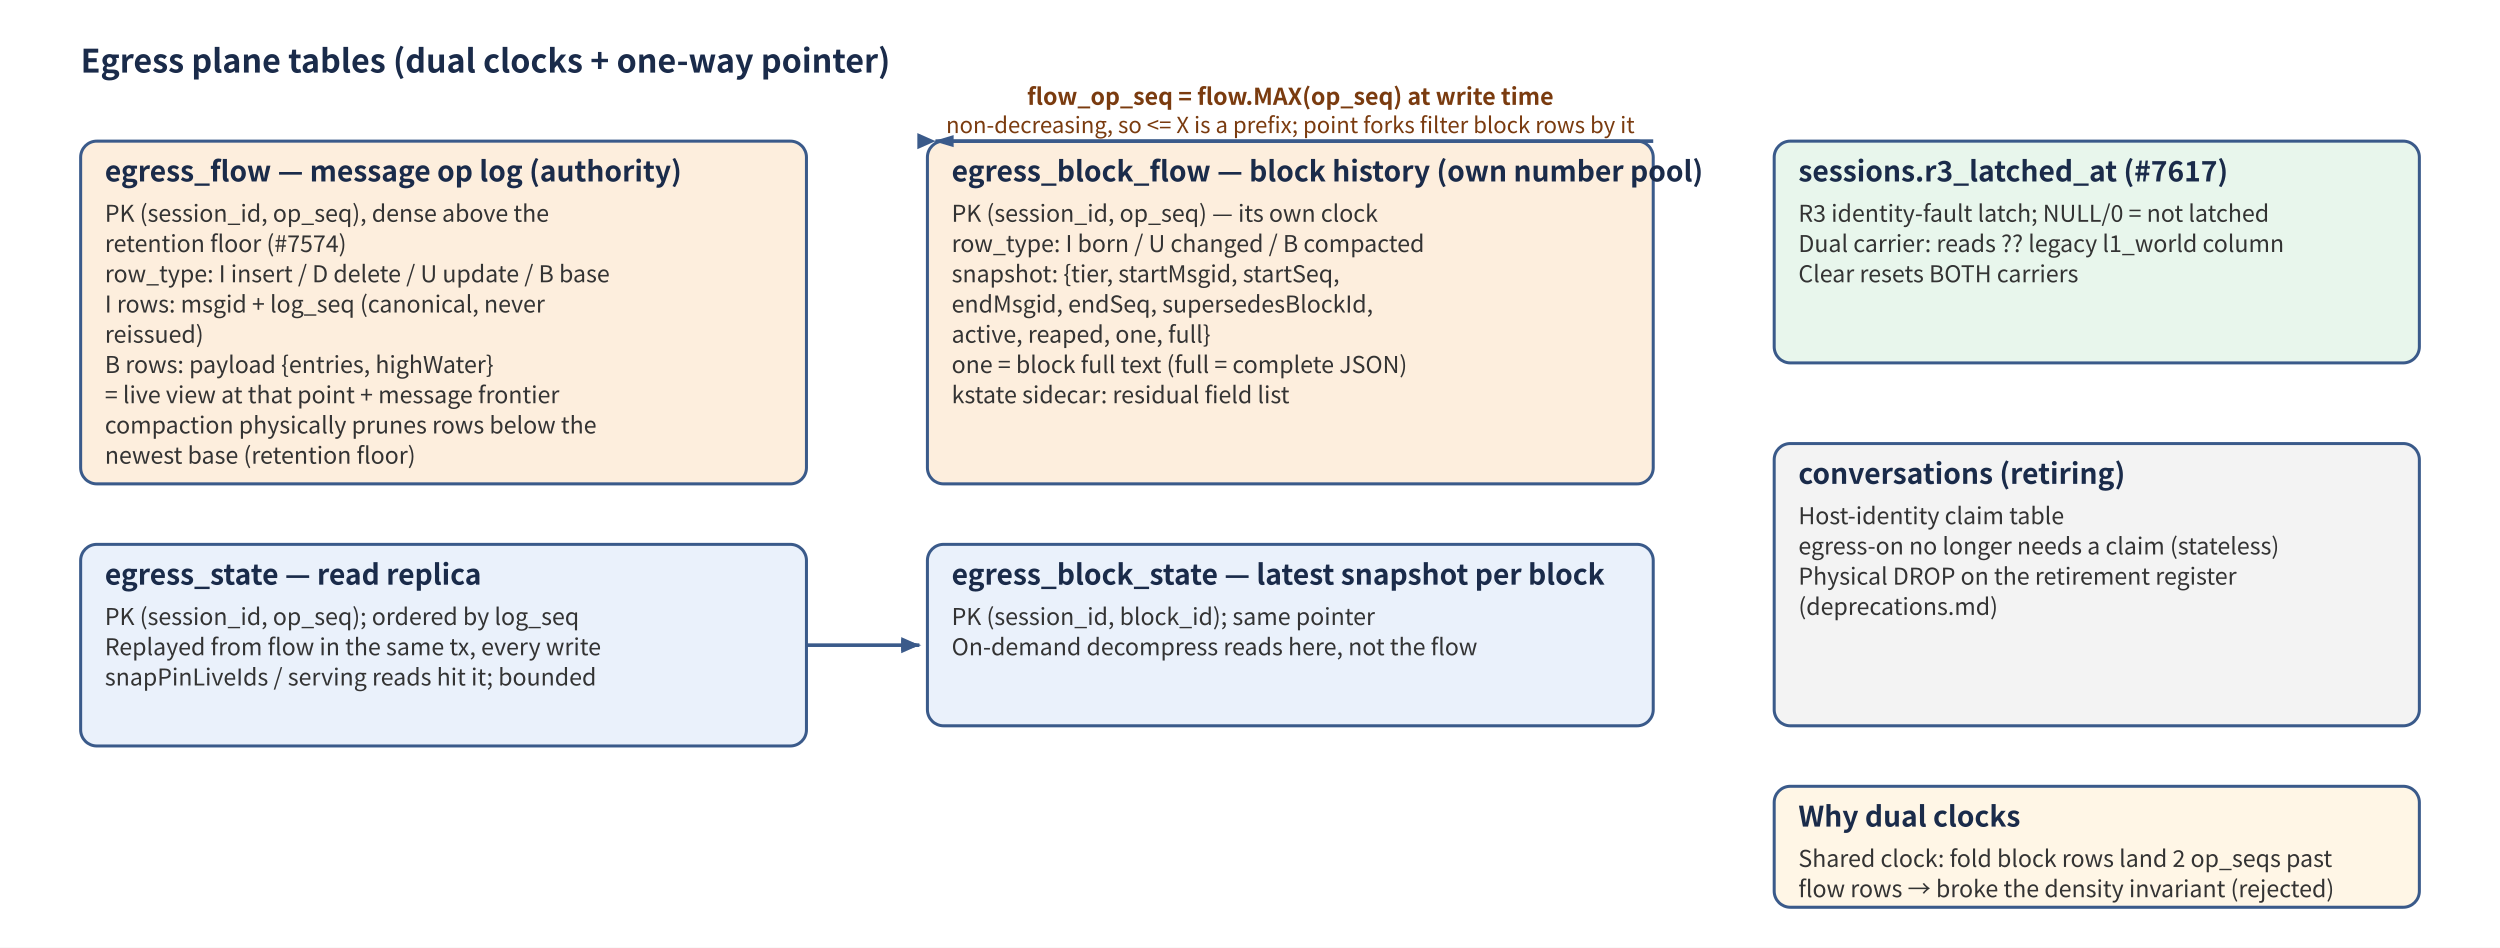
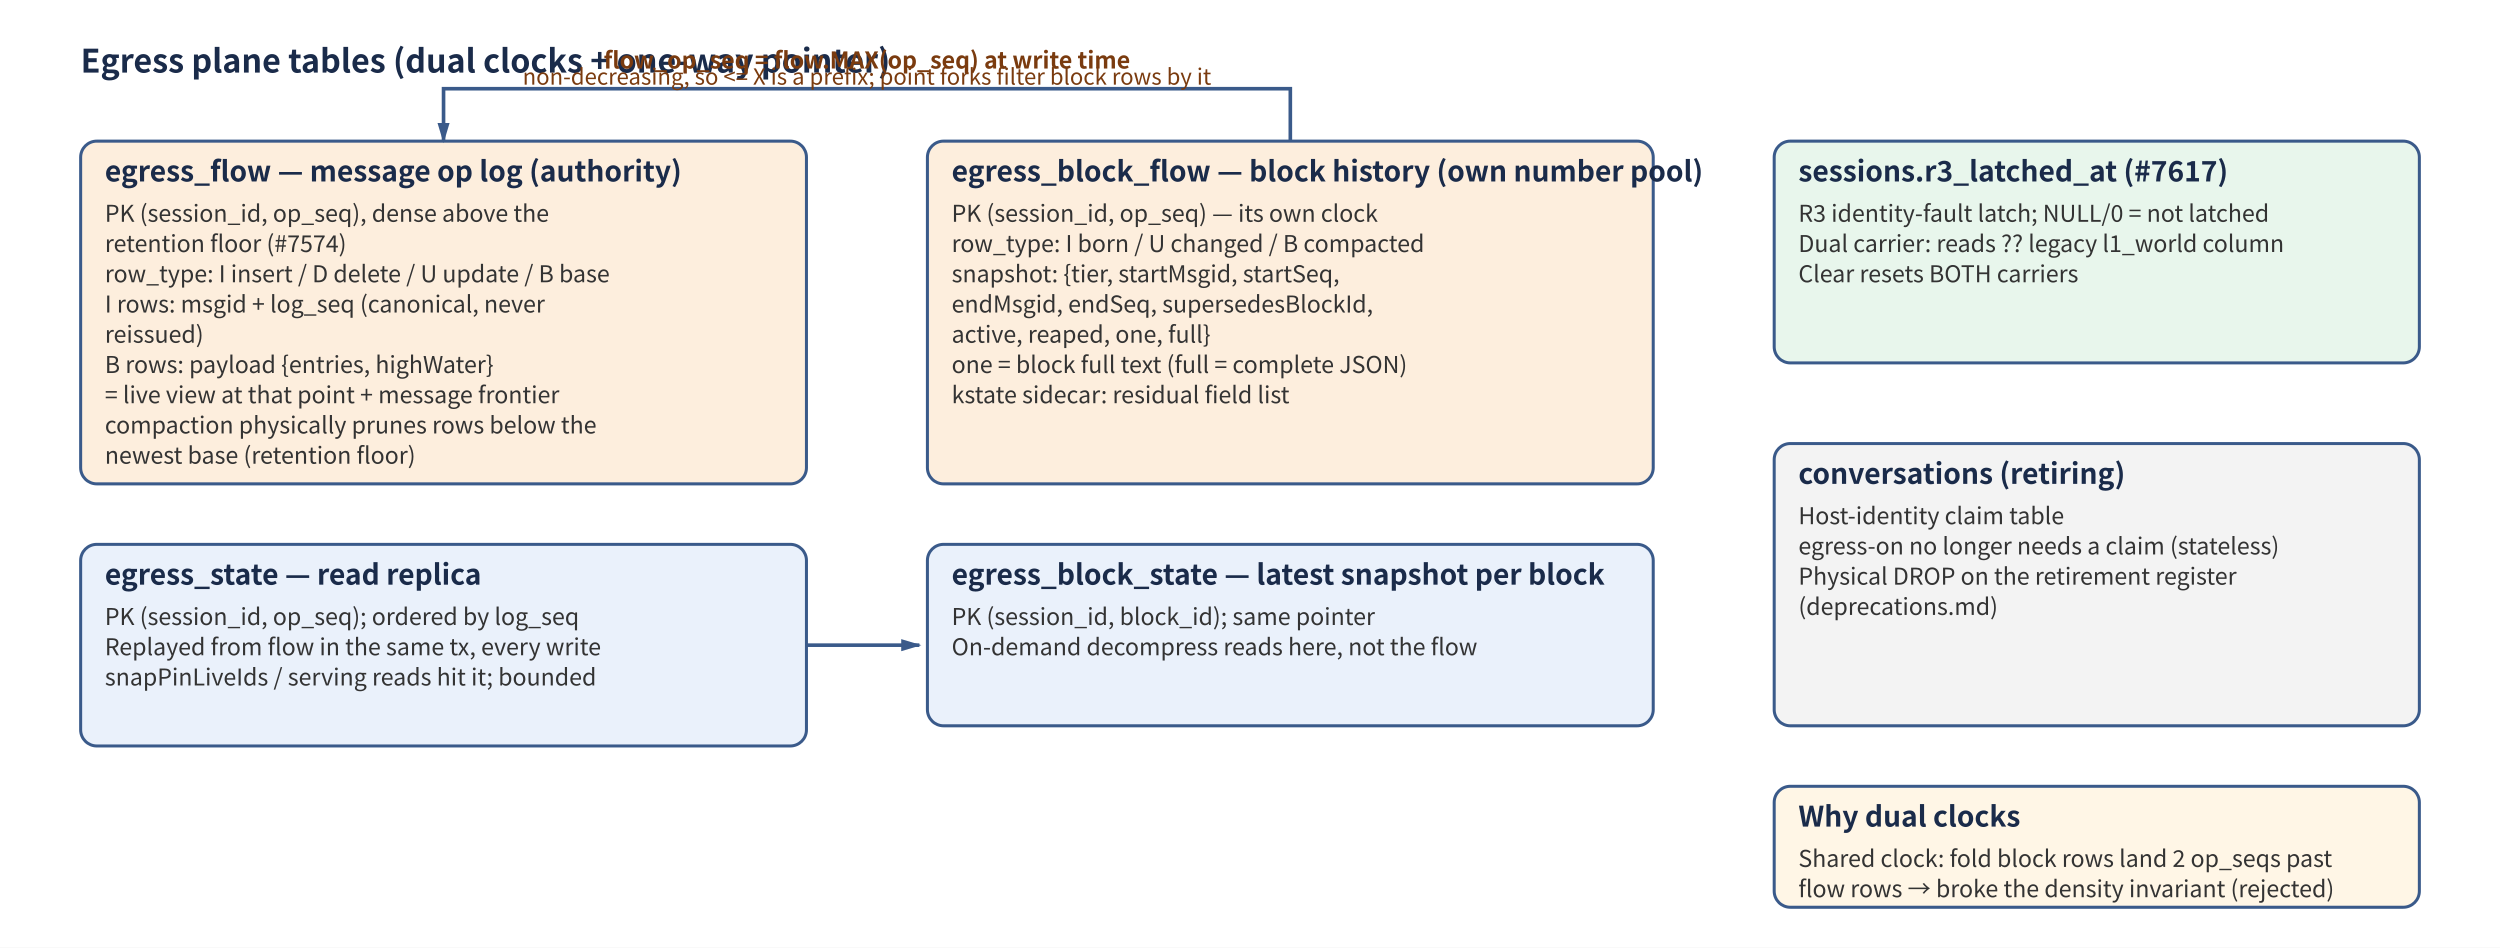
<svg xmlns="http://www.w3.org/2000/svg" width="1240" height="470" viewBox="0 0 1240 470">
  <defs>
    <marker id="ah" markerWidth="10" markerHeight="8" refX="9" refY="3" orient="auto" markerUnits="userSpaceOnUse">
      <path d="M0,0 L10,3 L0,6 z" fill="#3a5a8a" />
    </marker>
  </defs>
  <rect width="1240" height="470" fill="#ffffff" />
  <text x="40" y="36" font-family="Noto Sans CJK SC,Helvetica,Arial,sans-serif" font-size="16" font-weight="bold" fill="#1a2b4a">Egress plane tables (dual clocks + one-way pointer)</text>
  <rect x="40" y="70" width="360" height="170" rx="8" fill="#fdeedd" stroke="#3a5a8a" stroke-width="1.5" />
  <text x="52" y="90" font-family="Noto Sans CJK SC,Helvetica,Arial,sans-serif" font-size="14" font-weight="bold" fill="#1a2b4a">egress_flow — message op log (authority)</text>
  <text x="52" y="110" font-family="Noto Sans CJK SC,Helvetica,Arial,sans-serif" font-size="11.5" fill="#333">PK (session_id, op_seq), dense above the</text>
  <text x="52" y="125" font-family="Noto Sans CJK SC,Helvetica,Arial,sans-serif" font-size="11.5" fill="#333">retention floor (#7574)</text>
  <text x="52" y="140" font-family="Noto Sans CJK SC,Helvetica,Arial,sans-serif" font-size="11.5" fill="#333">row_type: I insert / D delete / U update / B base</text>
  <text x="52" y="155" font-family="Noto Sans CJK SC,Helvetica,Arial,sans-serif" font-size="11.5" fill="#333">I rows: msgid + log_seq (canonical, never</text>
  <text x="52" y="170" font-family="Noto Sans CJK SC,Helvetica,Arial,sans-serif" font-size="11.5" fill="#333">reissued)</text>
  <text x="52" y="185" font-family="Noto Sans CJK SC,Helvetica,Arial,sans-serif" font-size="11.5" fill="#333">B rows: payload {entries, highWater}</text>
  <text x="52" y="200" font-family="Noto Sans CJK SC,Helvetica,Arial,sans-serif" font-size="11.5" fill="#333">= live view at that point + message frontier</text>
  <text x="52" y="215" font-family="Noto Sans CJK SC,Helvetica,Arial,sans-serif" font-size="11.5" fill="#333">compaction physically prunes rows below the</text>
  <text x="52" y="230" font-family="Noto Sans CJK SC,Helvetica,Arial,sans-serif" font-size="11.5" fill="#333">newest base (retention floor)</text>
  <rect x="40" y="270" width="360" height="100" rx="8" fill="#eaf1fb" stroke="#3a5a8a" stroke-width="1.5" />
  <text x="52" y="290" font-family="Noto Sans CJK SC,Helvetica,Arial,sans-serif" font-size="14" font-weight="bold" fill="#1a2b4a">egress_state — read replica</text>
  <text x="52" y="310" font-family="Noto Sans CJK SC,Helvetica,Arial,sans-serif" font-size="11.5" fill="#333">PK (session_id, op_seq); ordered by log_seq</text>
  <text x="52" y="325" font-family="Noto Sans CJK SC,Helvetica,Arial,sans-serif" font-size="11.5" fill="#333">Replayed from flow in the same tx, every write</text>
  <text x="52" y="340" font-family="Noto Sans CJK SC,Helvetica,Arial,sans-serif" font-size="11.5" fill="#333">snapPinLiveIds / serving reads hit it; bounded</text>
  <rect x="460" y="70" width="360" height="170" rx="8" fill="#fdeedd" stroke="#3a5a8a" stroke-width="1.5" />
  <text x="472" y="90" font-family="Noto Sans CJK SC,Helvetica,Arial,sans-serif" font-size="14" font-weight="bold" fill="#1a2b4a">egress_block_flow — block history (own number pool)</text>
  <text x="472" y="110" font-family="Noto Sans CJK SC,Helvetica,Arial,sans-serif" font-size="11.5" fill="#333">PK (session_id, op_seq) — its own clock</text>
  <text x="472" y="125" font-family="Noto Sans CJK SC,Helvetica,Arial,sans-serif" font-size="11.5" fill="#333">row_type: I born / U changed / B compacted</text>
  <text x="472" y="140" font-family="Noto Sans CJK SC,Helvetica,Arial,sans-serif" font-size="11.5" fill="#333">snapshot: {tier, startMsgid, startSeq,</text>
  <text x="472" y="155" font-family="Noto Sans CJK SC,Helvetica,Arial,sans-serif" font-size="11.5" fill="#333">endMsgid, endSeq, supersedesBlockId,</text>
  <text x="472" y="170" font-family="Noto Sans CJK SC,Helvetica,Arial,sans-serif" font-size="11.5" fill="#333">active, reaped, one, full}</text>
  <text x="472" y="185" font-family="Noto Sans CJK SC,Helvetica,Arial,sans-serif" font-size="11.5" fill="#333">one = block full text (full = complete JSON)</text>
  <text x="472" y="200" font-family="Noto Sans CJK SC,Helvetica,Arial,sans-serif" font-size="11.5" fill="#333">kstate sidecar: residual field list</text>
  <rect x="460" y="270" width="360" height="90" rx="8" fill="#eaf1fb" stroke="#3a5a8a" stroke-width="1.5" />
  <text x="472" y="290" font-family="Noto Sans CJK SC,Helvetica,Arial,sans-serif" font-size="14" font-weight="bold" fill="#1a2b4a">egress_block_state — latest snapshot per block</text>
  <text x="472" y="310" font-family="Noto Sans CJK SC,Helvetica,Arial,sans-serif" font-size="11.5" fill="#333">PK (session_id, block_id); same pointer</text>
  <text x="472" y="325" font-family="Noto Sans CJK SC,Helvetica,Arial,sans-serif" font-size="11.5" fill="#333">On-demand decompress reads here, not the flow</text>
  <rect x="880" y="70" width="320" height="110" rx="8" fill="#e8f6ec" stroke="#3a5a8a" stroke-width="1.5" />
  <text x="892" y="90" font-family="Noto Sans CJK SC,Helvetica,Arial,sans-serif" font-size="14" font-weight="bold" fill="#1a2b4a">sessions.r3_latched_at (#7617)</text>
  <text x="892" y="110" font-family="Noto Sans CJK SC,Helvetica,Arial,sans-serif" font-size="11.5" fill="#333">R3 identity-fault latch; NULL/0 = not latched</text>
  <text x="892" y="125" font-family="Noto Sans CJK SC,Helvetica,Arial,sans-serif" font-size="11.5" fill="#333">Dual carrier: reads ?? legacy l1_world column</text>
  <text x="892" y="140" font-family="Noto Sans CJK SC,Helvetica,Arial,sans-serif" font-size="11.5" fill="#333">Clear resets BOTH carriers</text>
  <rect x="880" y="220" width="320" height="140" rx="8" fill="#f3f3f3" stroke="#3a5a8a" stroke-width="1.5" />
  <text x="892" y="240" font-family="Noto Sans CJK SC,Helvetica,Arial,sans-serif" font-size="14" font-weight="bold" fill="#1a2b4a">conversations (retiring)</text>
  <text x="892" y="260" font-family="Noto Sans CJK SC,Helvetica,Arial,sans-serif" font-size="11.5" fill="#333">Host-identity claim table</text>
  <text x="892" y="275" font-family="Noto Sans CJK SC,Helvetica,Arial,sans-serif" font-size="11.5" fill="#333">egress-on no longer needs a claim (stateless)</text>
  <text x="892" y="290" font-family="Noto Sans CJK SC,Helvetica,Arial,sans-serif" font-size="11.5" fill="#333">Physical DROP on the retirement register</text>
  <text x="892" y="305" font-family="Noto Sans CJK SC,Helvetica,Arial,sans-serif" font-size="11.5" fill="#333">(deprecations.md)</text>
  <line x1="400" y1="320" x2="456" y2="320" stroke="#3a5a8a" stroke-width="1.8" marker-end="url(#ah)" />
-   <polygon points="456,320 447,316 447,324" fill="#3a5a8a" />
-   <line x1="820" y1="70" x2="464" y2="70" stroke="#3a5a8a" stroke-width="1.8" marker-end="url(#ah)" />
-   <polygon points="464,70 455,66 455,74" fill="#3a5a8a" />
-   <text x="640" y="52" font-family="Noto Sans CJK SC,Helvetica,Arial,sans-serif" font-size="11.5" fill="#7a3b0f" text-anchor="middle" font-weight="bold">flow_op_seq = flow.MAX(op_seq) at write time</text>
-   <text x="640" y="66" font-family="Noto Sans CJK SC,Helvetica,Arial,sans-serif" font-size="11" fill="#7a3b0f" text-anchor="middle">non-decreasing, so &lt;= X is a prefix; point forks filter block rows by it</text>
+   <path d="M 640 70 L 640 44 L 220 44 L 220 70" fill="none" stroke="#3a5a8a" stroke-width="1.8" marker-end="url(#ah)" />
+   <text x="430" y="34" font-family="Noto Sans CJK SC,Helvetica,Arial,sans-serif" font-size="11.5" fill="#7a3b0f" text-anchor="middle" font-weight="bold">flow_op_seq = flow.MAX(op_seq) at write time</text>
+   <text x="430" y="42" font-family="Noto Sans CJK SC,Helvetica,Arial,sans-serif" font-size="11" fill="#7a3b0f" text-anchor="middle">non-decreasing, so &lt;= X is a prefix; point forks filter block rows by it</text>
  <rect x="880" y="390" width="320" height="60" rx="8" fill="#fff6e6" stroke="#3a5a8a" stroke-width="1.5" />
  <text x="892" y="410" font-family="Noto Sans CJK SC,Helvetica,Arial,sans-serif" font-size="14" font-weight="bold" fill="#1a2b4a">Why dual clocks</text>
  <text x="892" y="430" font-family="Noto Sans CJK SC,Helvetica,Arial,sans-serif" font-size="11.5" fill="#333">Shared clock: fold block rows land 2 op_seqs past</text>
  <text x="892" y="445" font-family="Noto Sans CJK SC,Helvetica,Arial,sans-serif" font-size="11.5" fill="#333">flow rows → broke the density invariant (rejected)</text>
</svg>
